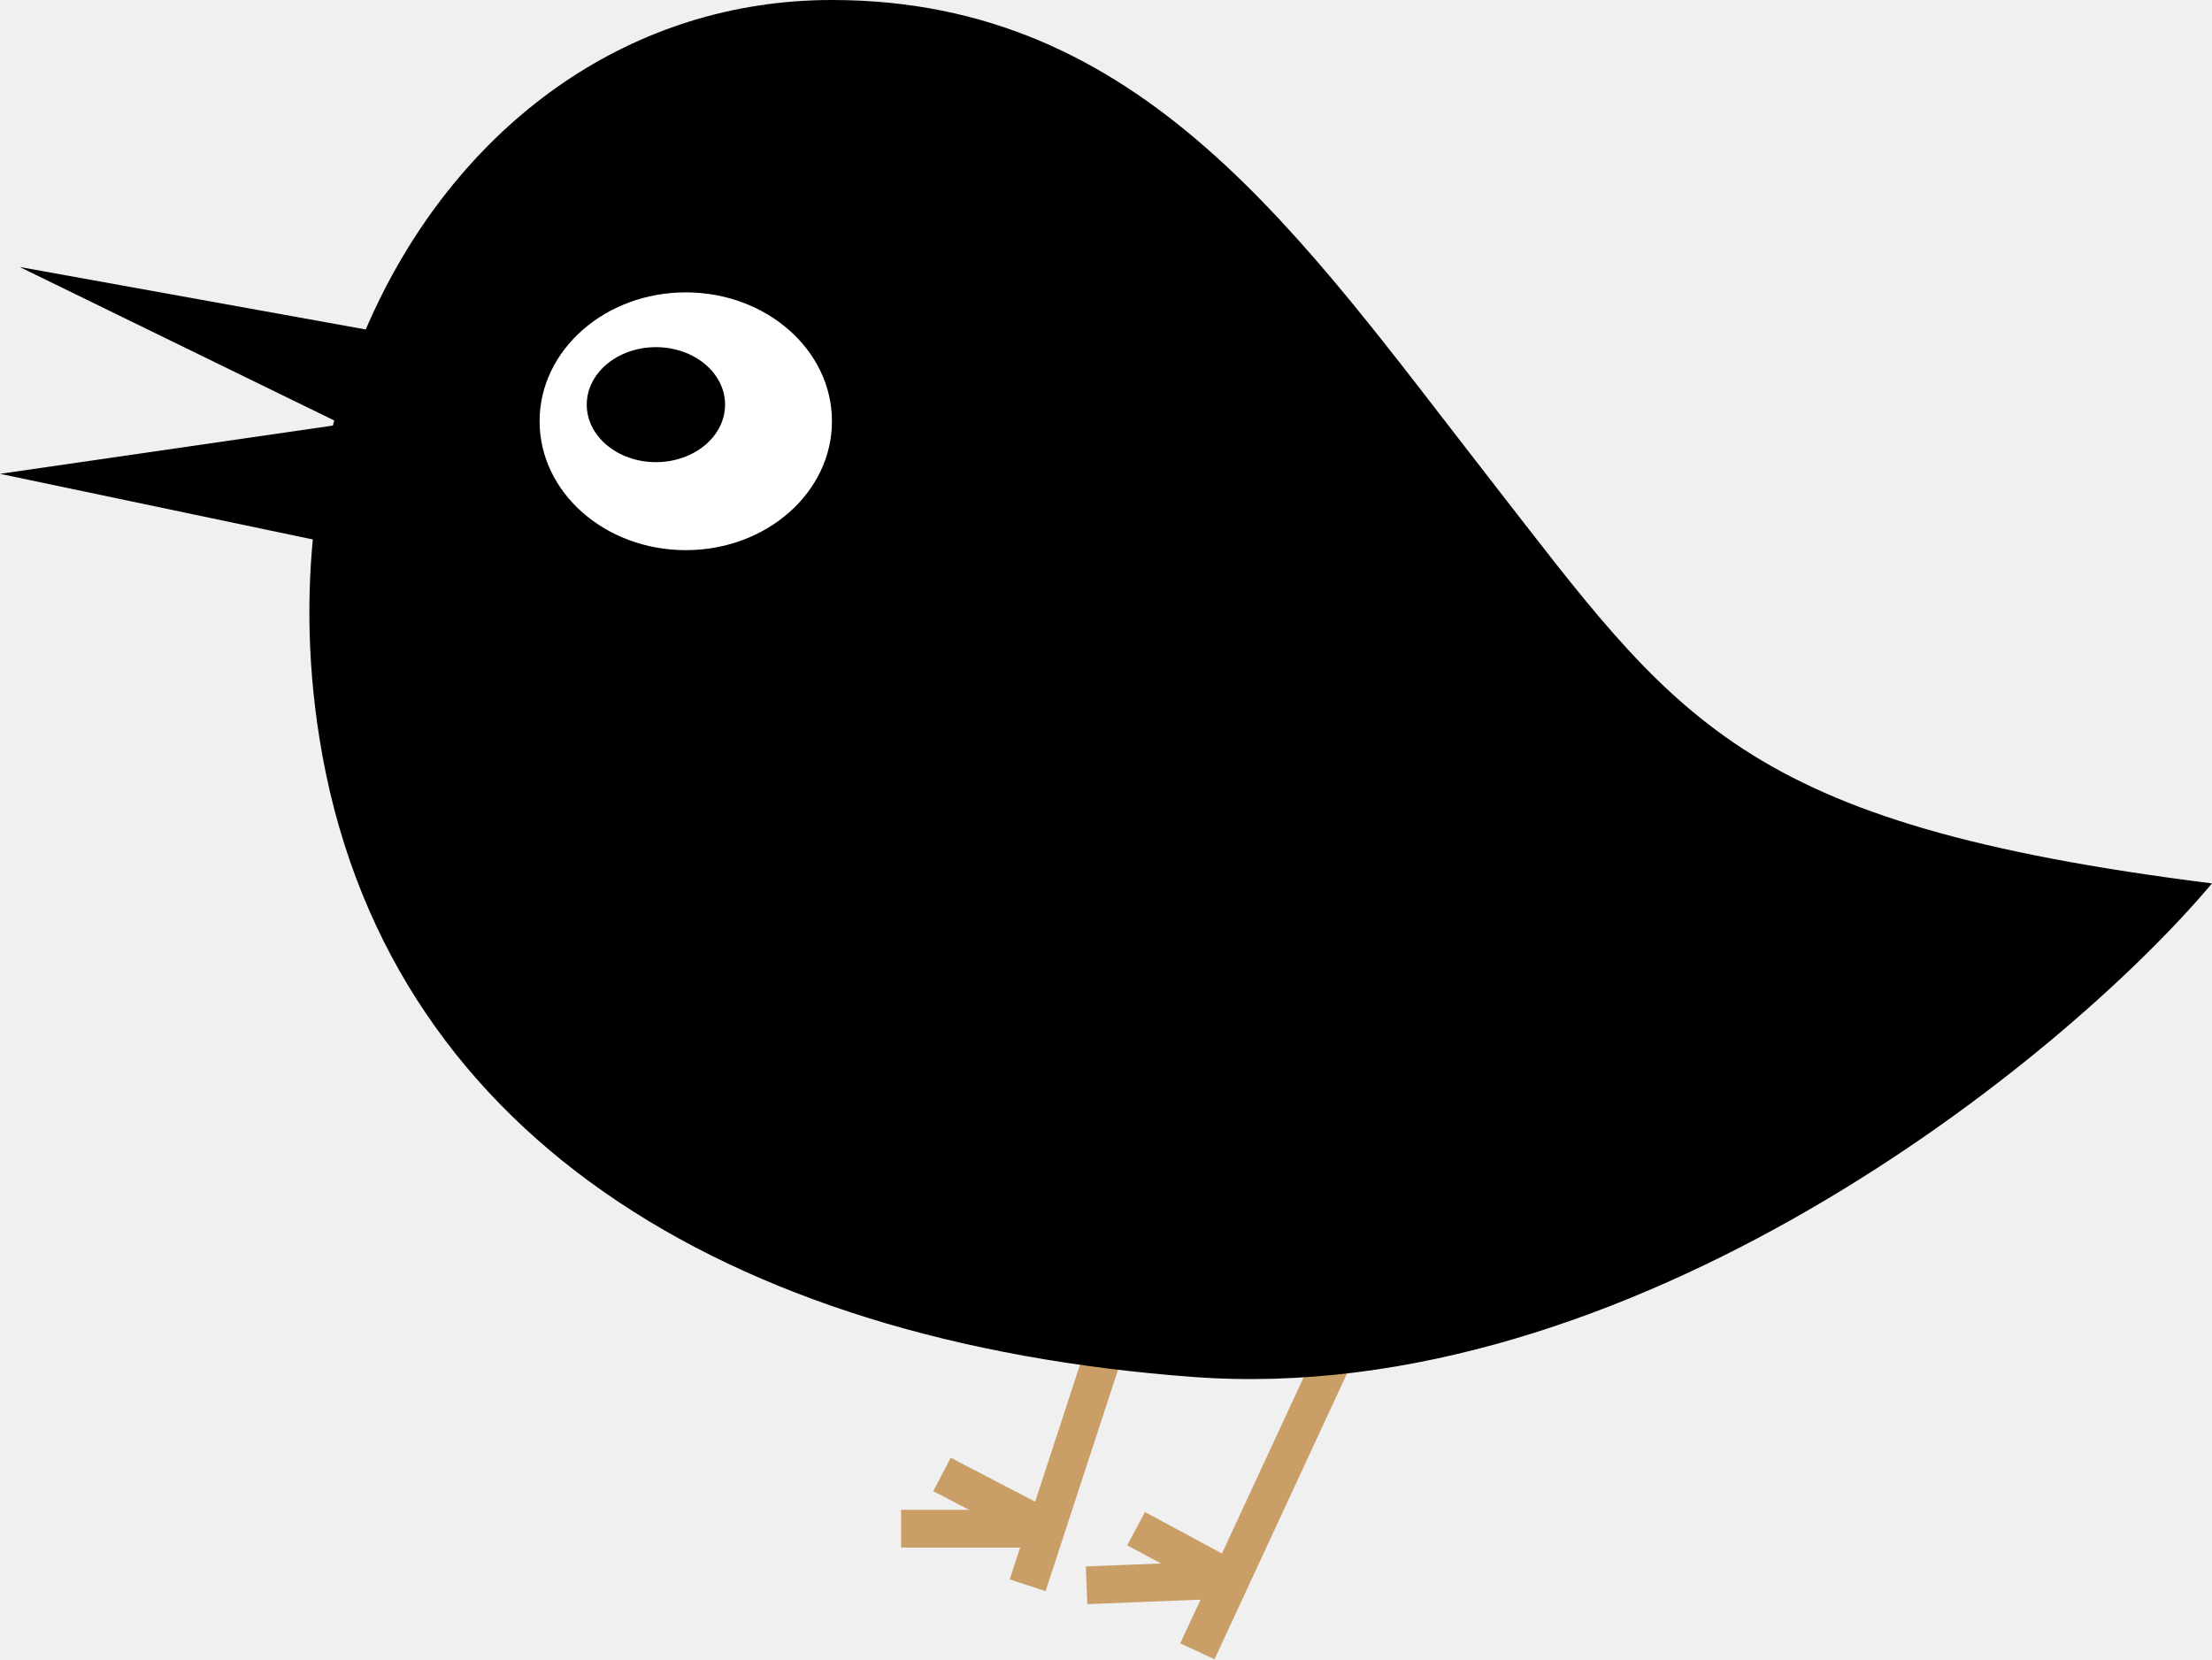
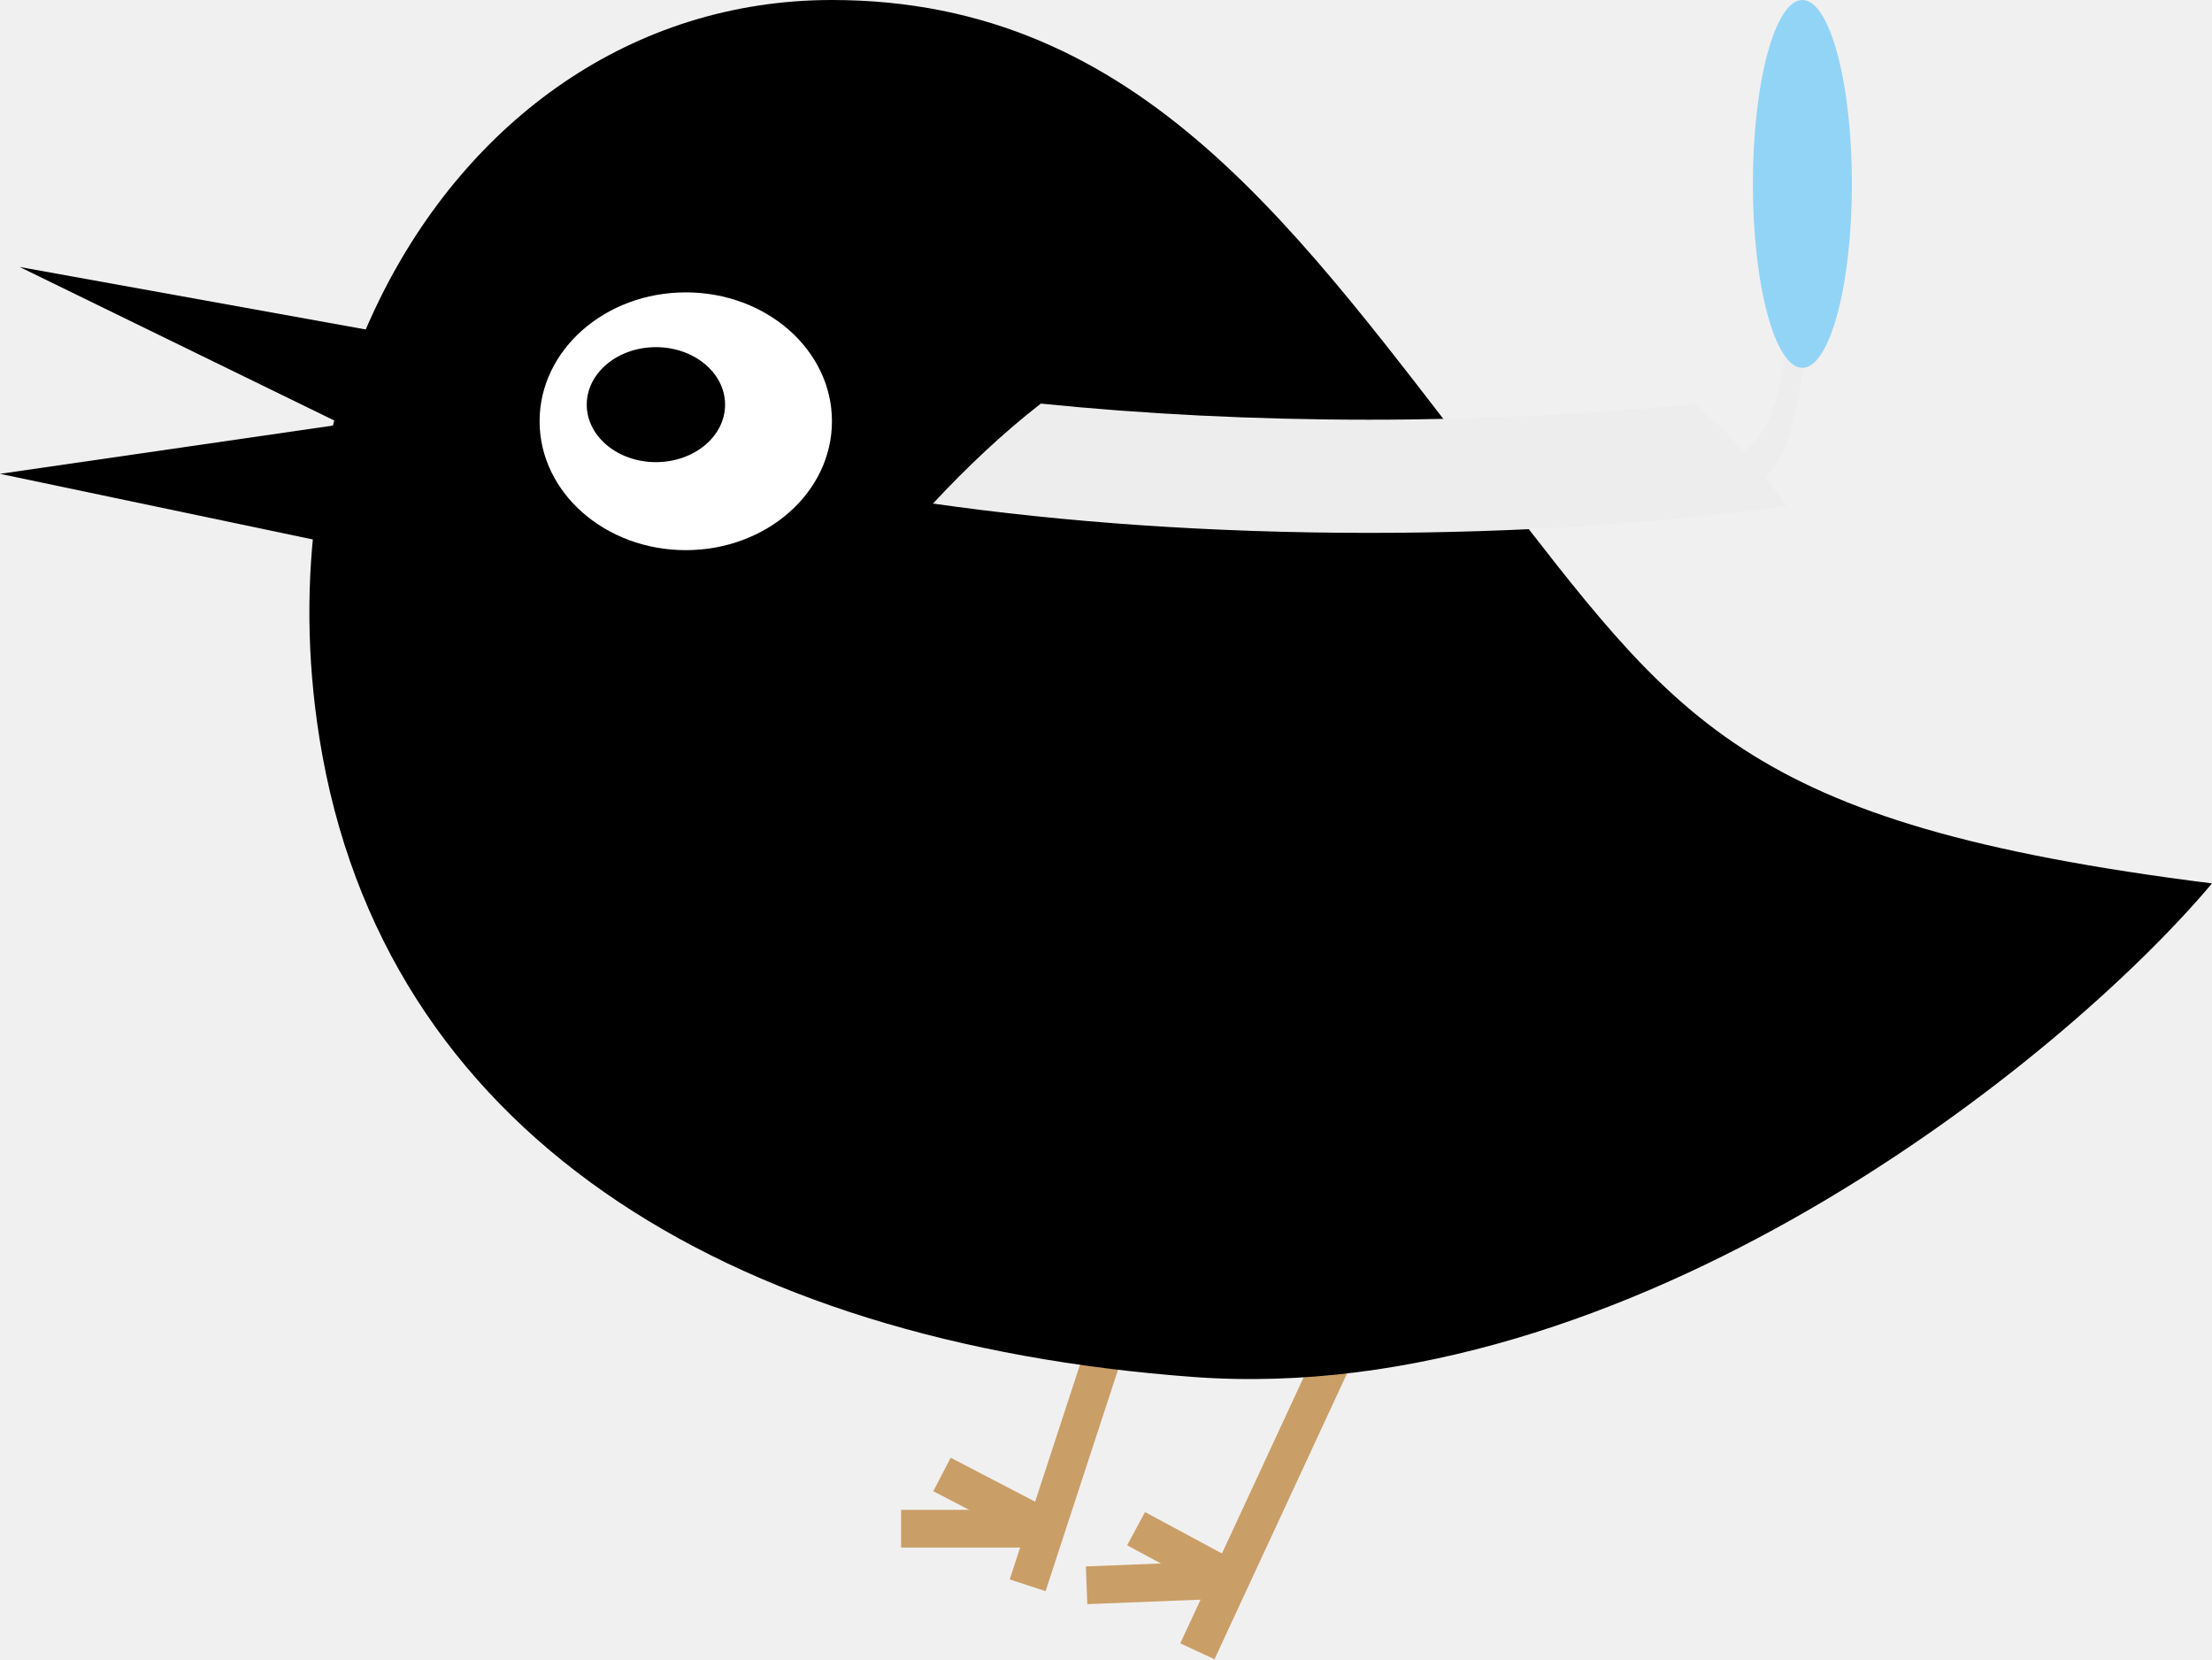
<svg xmlns="http://www.w3.org/2000/svg" version="1.1" id="Layer_1" x="0px" y="0px" width="117.275px" height="87.962px" viewBox="0 0 117.275 87.962" enable-background="new 0 0 117.275 87.962" xml:space="preserve">
  <g>
    <polygon fill="{{color-beak}}" points="1.043,14.154 22.499,18.028 18.458,22.652  " />
    <g>
      <line fill="none" stroke="#CA9E67" stroke-width="2" stroke-miterlimit="10" x1="71.483" y1="70.292" x2="63.483" y2="87.542" />
      <line fill="none" stroke="#CA9E67" stroke-width="2" stroke-miterlimit="10" x1="65.247" y1="83.74" x2="57.608" y2="84.042" />
      <line fill="none" stroke="#CA9E67" stroke-width="2" stroke-miterlimit="10" x1="65.247" y1="83.74" x2="60.233" y2="81.042" />
      <line fill="none" stroke="#CA9E67" stroke-width="2" stroke-miterlimit="10" x1="54.483" y1="84.042" x2="58.983" y2="70.292" />
      <line fill="none" stroke="#CA9E67" stroke-width="2" stroke-miterlimit="10" x1="55.465" y1="81.042" x2="47.775" y2="81.042" />
      <line fill="none" stroke="#CA9E67" stroke-width="2" stroke-miterlimit="10" x1="55.465" y1="81.042" x2="49.942" y2="78.167" />
    </g>
    <polygon fill="{{color-beak}}" points="0,25.12 19.221,22.333 20.075,29.331  " />
    <path fill="{{color-bird}}" d="M44.108,0c16.5,0,24.833,12.5,34.833,25.333s13.167,18.333,38.334,21.5c-8,9.5-30.909,27.87-54,26.166   C38.441,71.167,20.274,60,16.941,39.167c-1.37-8.562-0.065-16.701,3.195-23.319C24.812,6.361,33.506,0,44.108,0z" />
    <ellipse fill="#FFFFFF" cx="36.358" cy="22.333" rx="7.75" ry="6.833" />
    <ellipse fill="{{color-eye}}" cx="34.775" cy="21.452" rx="3.667" ry="3.048" />
    <path fill="{{color-wing}}" d="M76.01,59.773c0.429-2.591-0.48-5.083-2.21-6.723c2.167-0.999,3.824-3.062,4.253-5.653   c0.679-4.084-1.97-7.92-5.906-8.57c-6.446-1.063-18.934,8.046-22.261,10.278c2.319,3.098,11.332,15.82,17.776,16.884   C71.598,66.636,75.338,63.855,76.01,59.773z" />
-   </g>
+     {{if accessories=doctor}}
+     <path fill="#EDEDED" d="M89.891,21.406c-5.399,0.546-11.228,0.844-17.308,0.844c-6.115,0-11.976-0.302-17.4-0.854      c-2.01,1.561-3.899,3.35-5.721,5.299c6.93,0.991,14.786,1.555,23.121,1.555c7.941,0,15.451-0.51,22.137-1.415      C93.312,24.801,91.695,22.977,89.891,21.406z" />
+     <path fill="#EDEDED" d="M95.917,14.333c0,0,0.033,10.667-2.983,11.25s-2.351-1.417-2.351-1.417S95.189,26,94.72,14.333      S95.917,14.333,95.917,14.333z" />
+     <ellipse fill="#92D4F6" cx="95.559" cy="9.75" rx="2.625" ry="9.75" />
+     {{/if}}
+ </g>
</svg>
